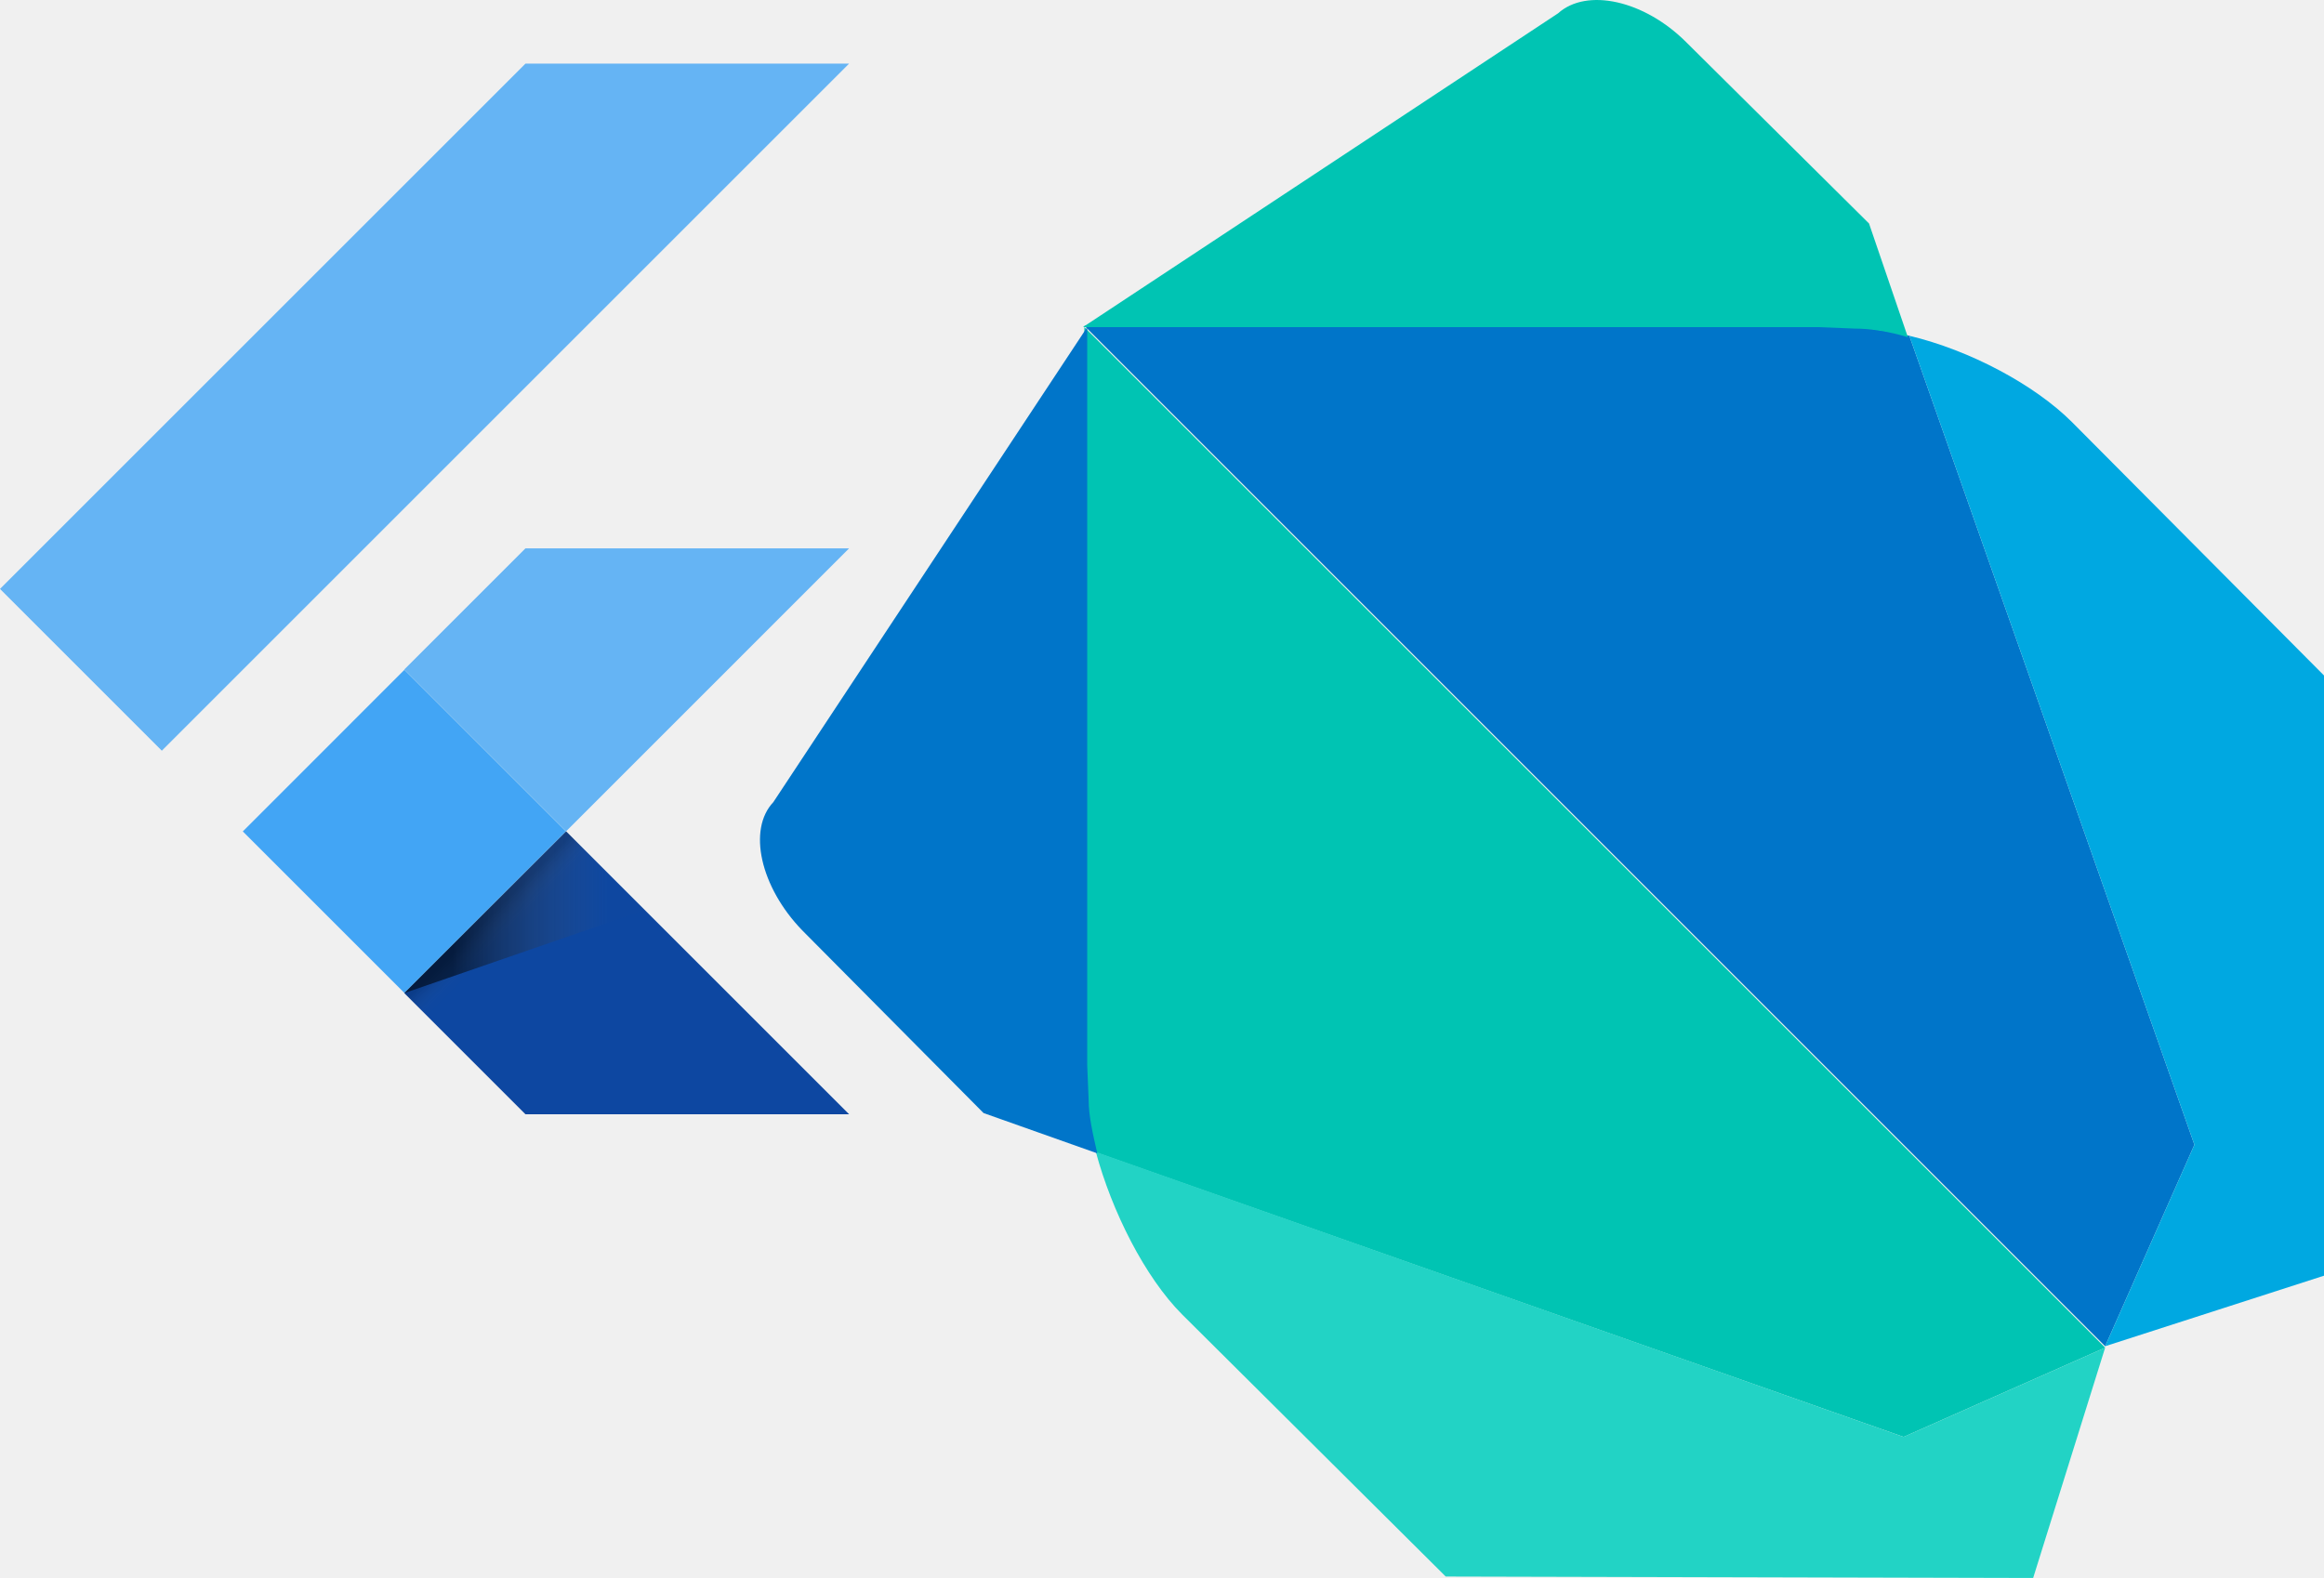
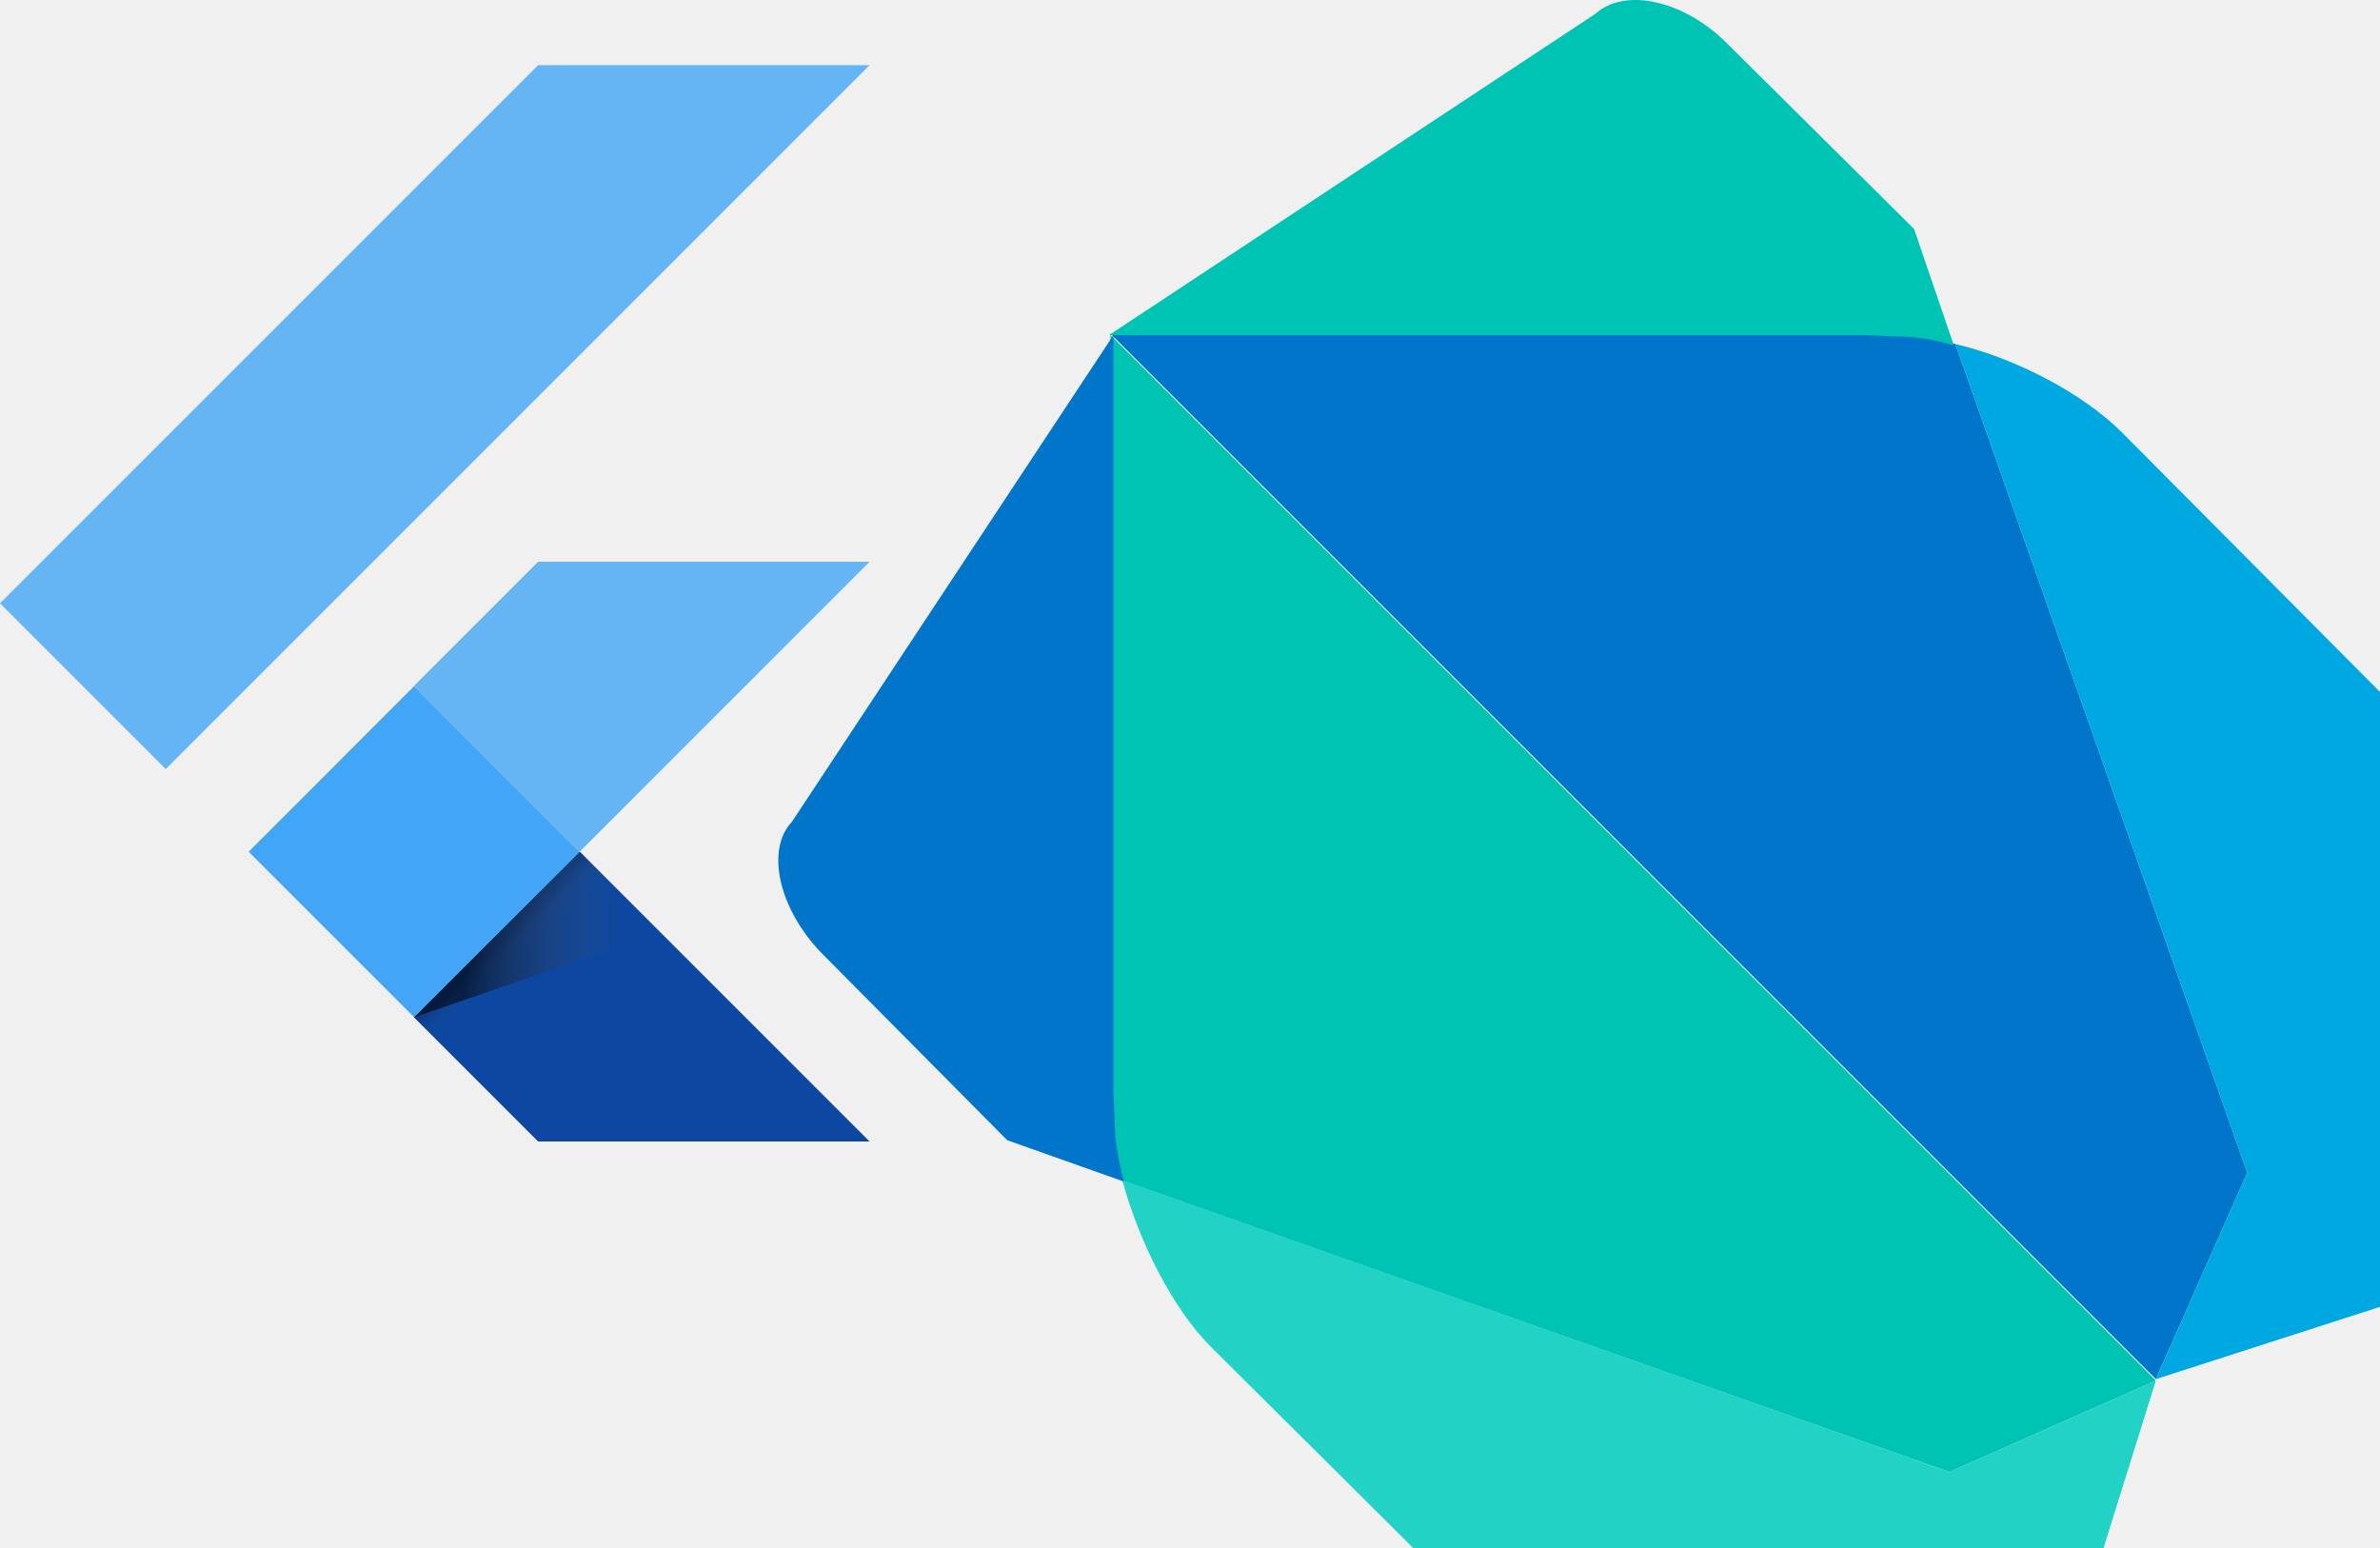
- <svg xmlns="http://www.w3.org/2000/svg" viewBox="96 163.648 146.074 99.211">
+ <svg xmlns="http://www.w3.org/2000/svg" viewBox="96 163.648 146.074 95">
  <defs>
    <clipPath id="clip0_755_12814">
      <rect width="100" height="100" fill="white" transform="translate(0 -0.000366211)" />
    </clipPath>
    <linearGradient id="paint0_linear_755_13070" x1="46.167" y1="80.763" x2="48.314" y2="82.909" gradientUnits="userSpaceOnUse" gradientTransform="matrix(0.660576, 0, 0, 0.660576, 95.99971, 167.6475)">
      <stop offset="0.2" stop-opacity="0.15" />
      <stop offset="0.85" stop-color="#616161" stop-opacity="0.01" />
    </linearGradient>
    <linearGradient id="paint1_linear_755_13070" x1="38.471" y1="80.766" x2="61.318" y2="80.766" gradientUnits="userSpaceOnUse" gradientTransform="matrix(0.660576, 0, 0, 0.660576, 95.99971, 167.6475)">
      <stop offset="0.2" stop-opacity="0.55" />
      <stop offset="0.85" stop-color="#616161" stop-opacity="0.01" />
    </linearGradient>
  </defs>
  <g>
    <g clip-path="url(#clip0_755_12814)" transform="matrix(1.000004, 0, 0, 1.000004, 143.7026, 163.583)" style="">
      <path d="M26.878 27.058L20.453 20.633V66.968L20.543 69.14C20.543 70.135 20.724 71.312 21.086 72.488L71.946 90.407L84.615 84.796L26.878 27.058Z" fill="#00C4B3" />
      <path d="M84.615 84.796L71.945 90.407L21.176 72.488C22.172 76.199 24.253 80.362 26.606 82.715L43.167 99.185L80.09 99.276L84.615 84.796Z" fill="#22D3C5" />
      <path d="M20.634 20.633L0.905 50.497C-0.724 52.217 0.091 55.837 2.715 58.552L14.118 70.045L21.267 72.579C20.995 71.402 20.724 70.226 20.724 69.23L20.634 67.058V20.633Z" fill="#0075C9" />
      <path d="M72.308 21.176C71.131 20.905 69.955 20.724 68.959 20.633L66.697 20.543H20.453L84.615 84.706L90.226 72.036L72.308 21.176Z" fill="#0075C9" />
      <path d="M82.534 26.606C80.181 24.253 76.109 22.081 72.308 21.176L90.226 72.036L84.615 84.706L98.371 80.271V42.534L82.534 26.606Z" fill="#00A8E1" />
      <path d="M69.774 14.117L58.281 2.715C55.656 0.09 52.036 -0.724 50.226 0.905L20.362 20.633H66.606L68.869 20.724C69.864 20.724 71.041 20.905 72.217 21.267L69.774 14.117Z" fill="#00C4B3" />
    </g>
    <path d="M 106.172 210.846 L 96 200.674 L 129.029 167.648 L 149.37 167.648 L 106.172 210.846 Z M 149.37 198.124 L 129.029 198.124 L 121.409 205.744 L 131.581 215.916" fill="#42A5F5" fill-opacity="0.8" style="stroke-width: 0px;" />
    <path d="M 121.409 226.086 L 129.029 233.706 L 149.371 233.706 L 131.581 215.916" fill="#0D47A1" style="stroke-width: 0px;" />
    <path d="M 111.261 215.922 L 121.417 205.763 L 131.573 215.919 L 121.417 226.078 L 111.261 215.922 Z" fill="#42A5F5" style="stroke-width: 0px;" />
    <path d="M 121.417 226.078 L 131.573 215.922 L 132.991 217.34 L 122.835 227.495 L 121.417 226.078 Z" fill="url(#paint0_linear_755_13070)" style="stroke-width: 0px;" />
    <path d="M 121.409 226.086 L 136.502 220.872 L 131.581 215.914" fill="url(#paint1_linear_755_13070)" style="stroke-width: 0px;" />
  </g>
</svg>
